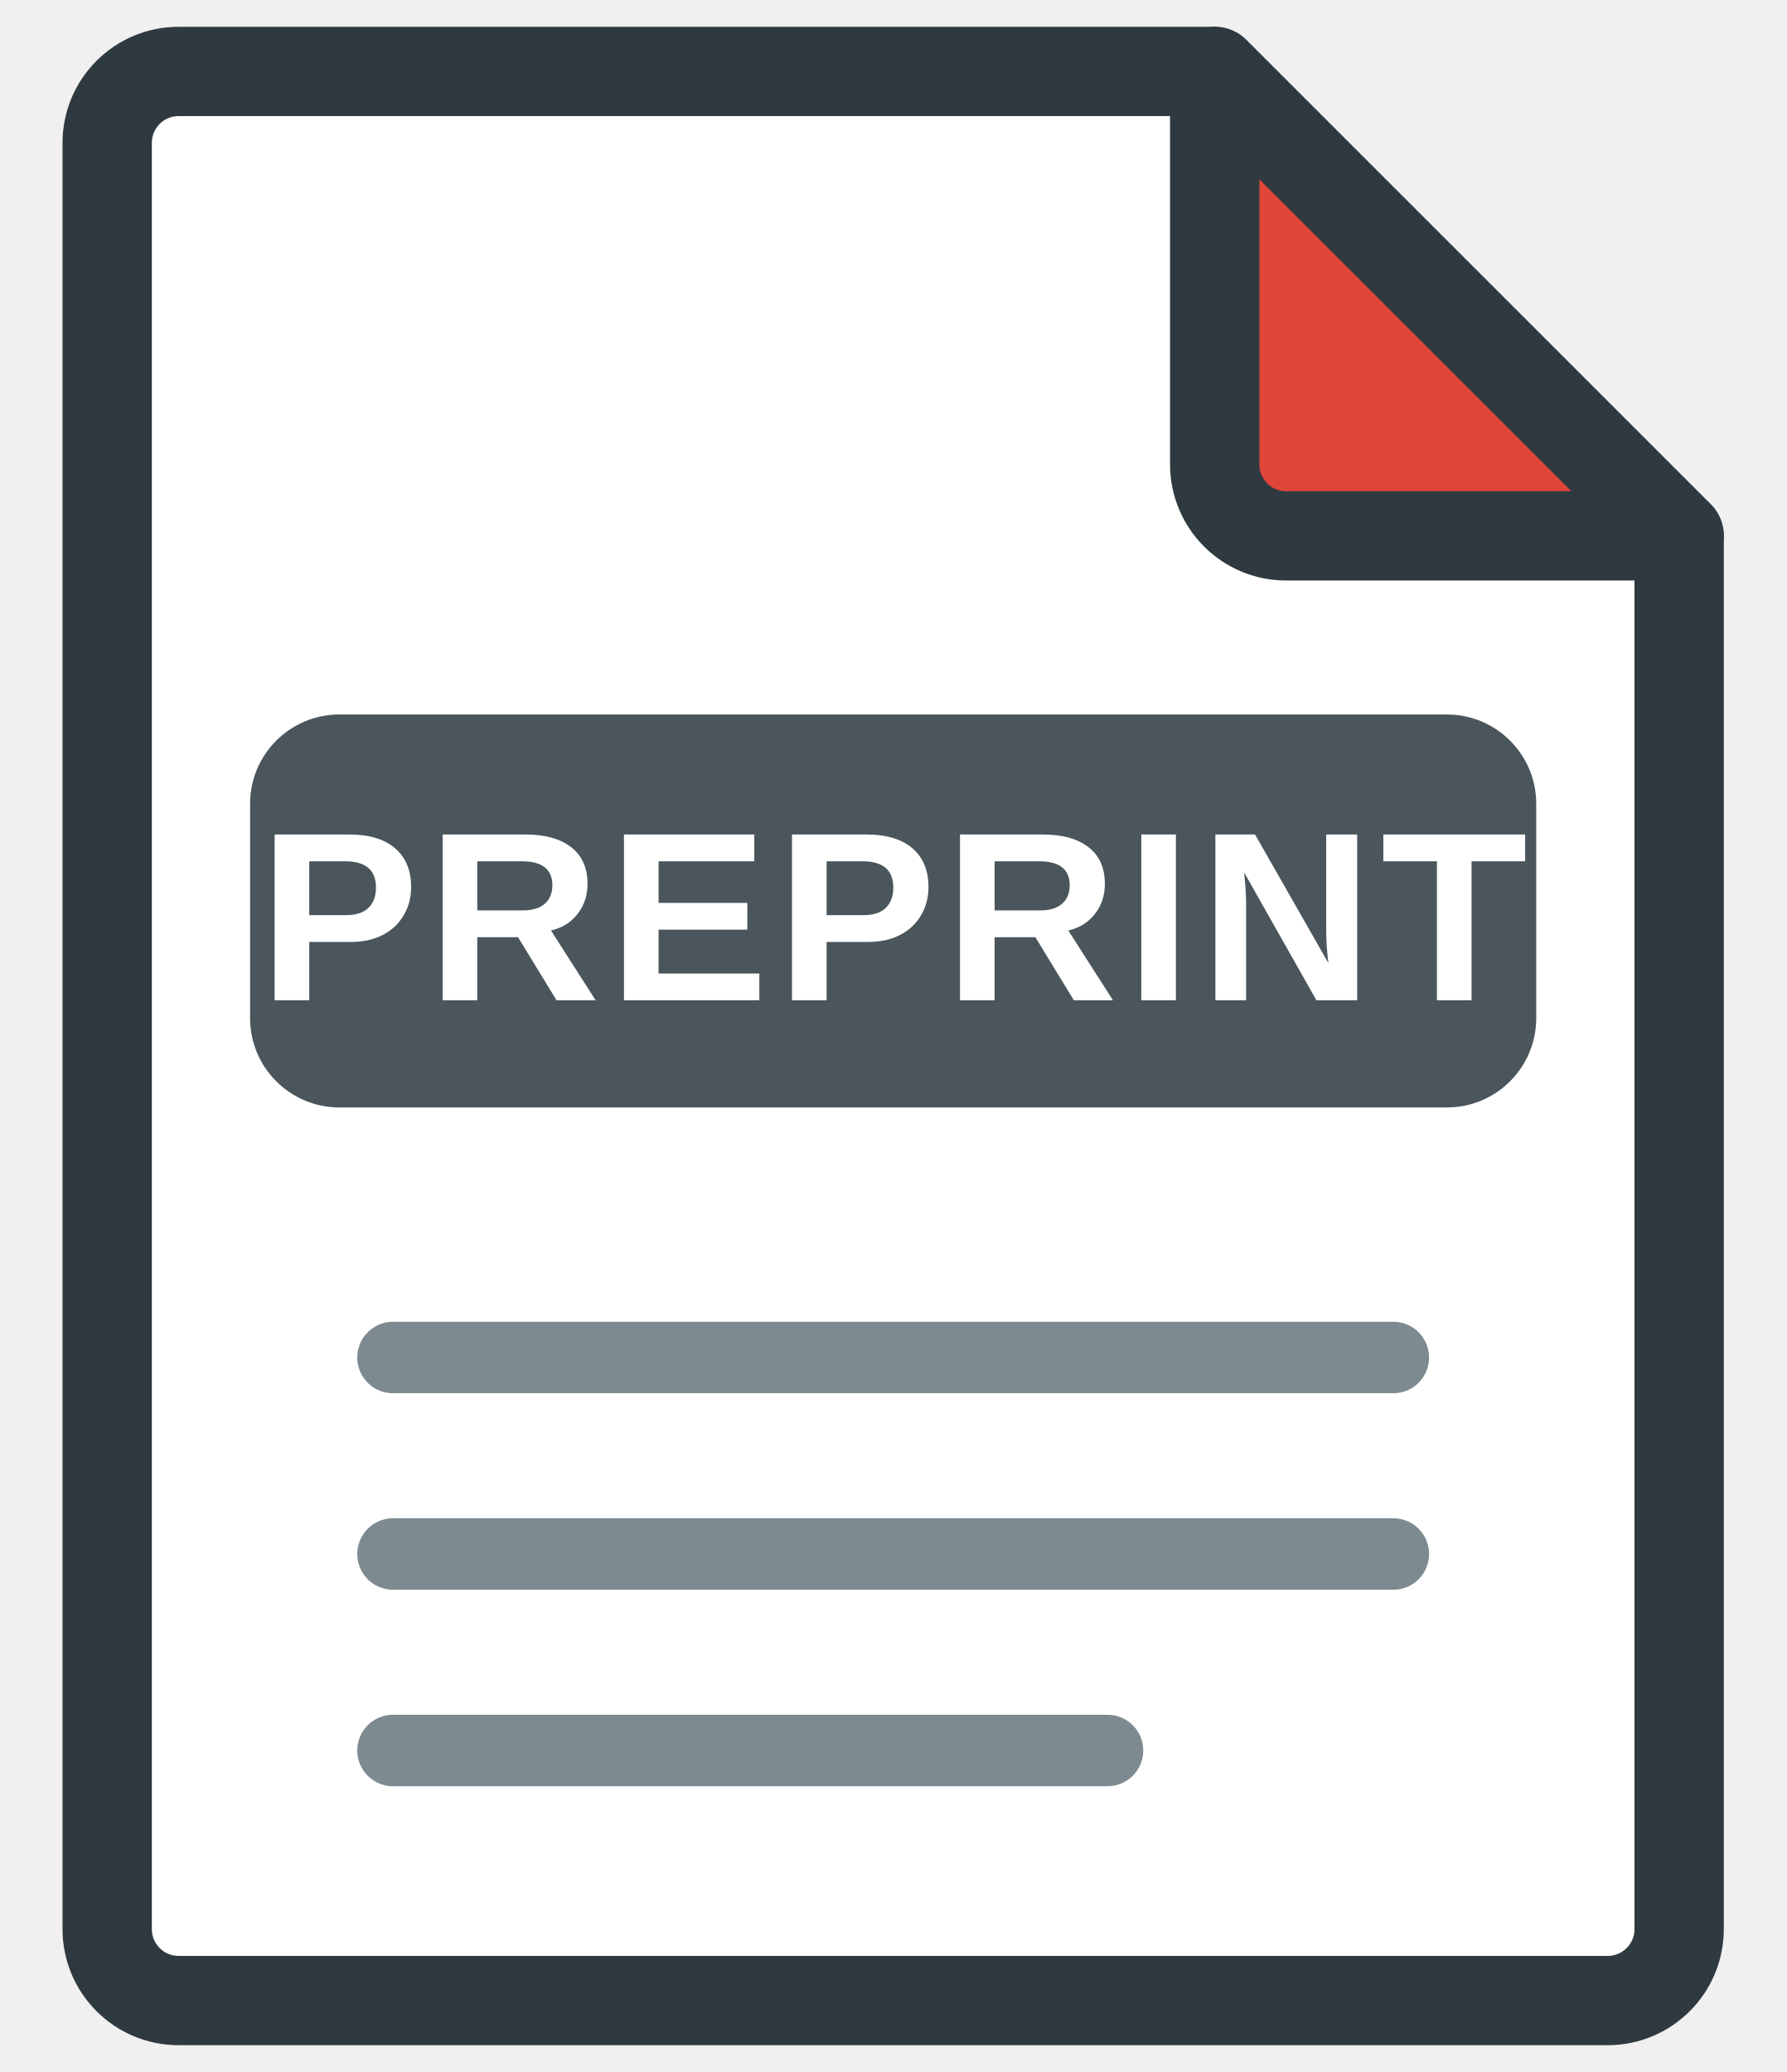
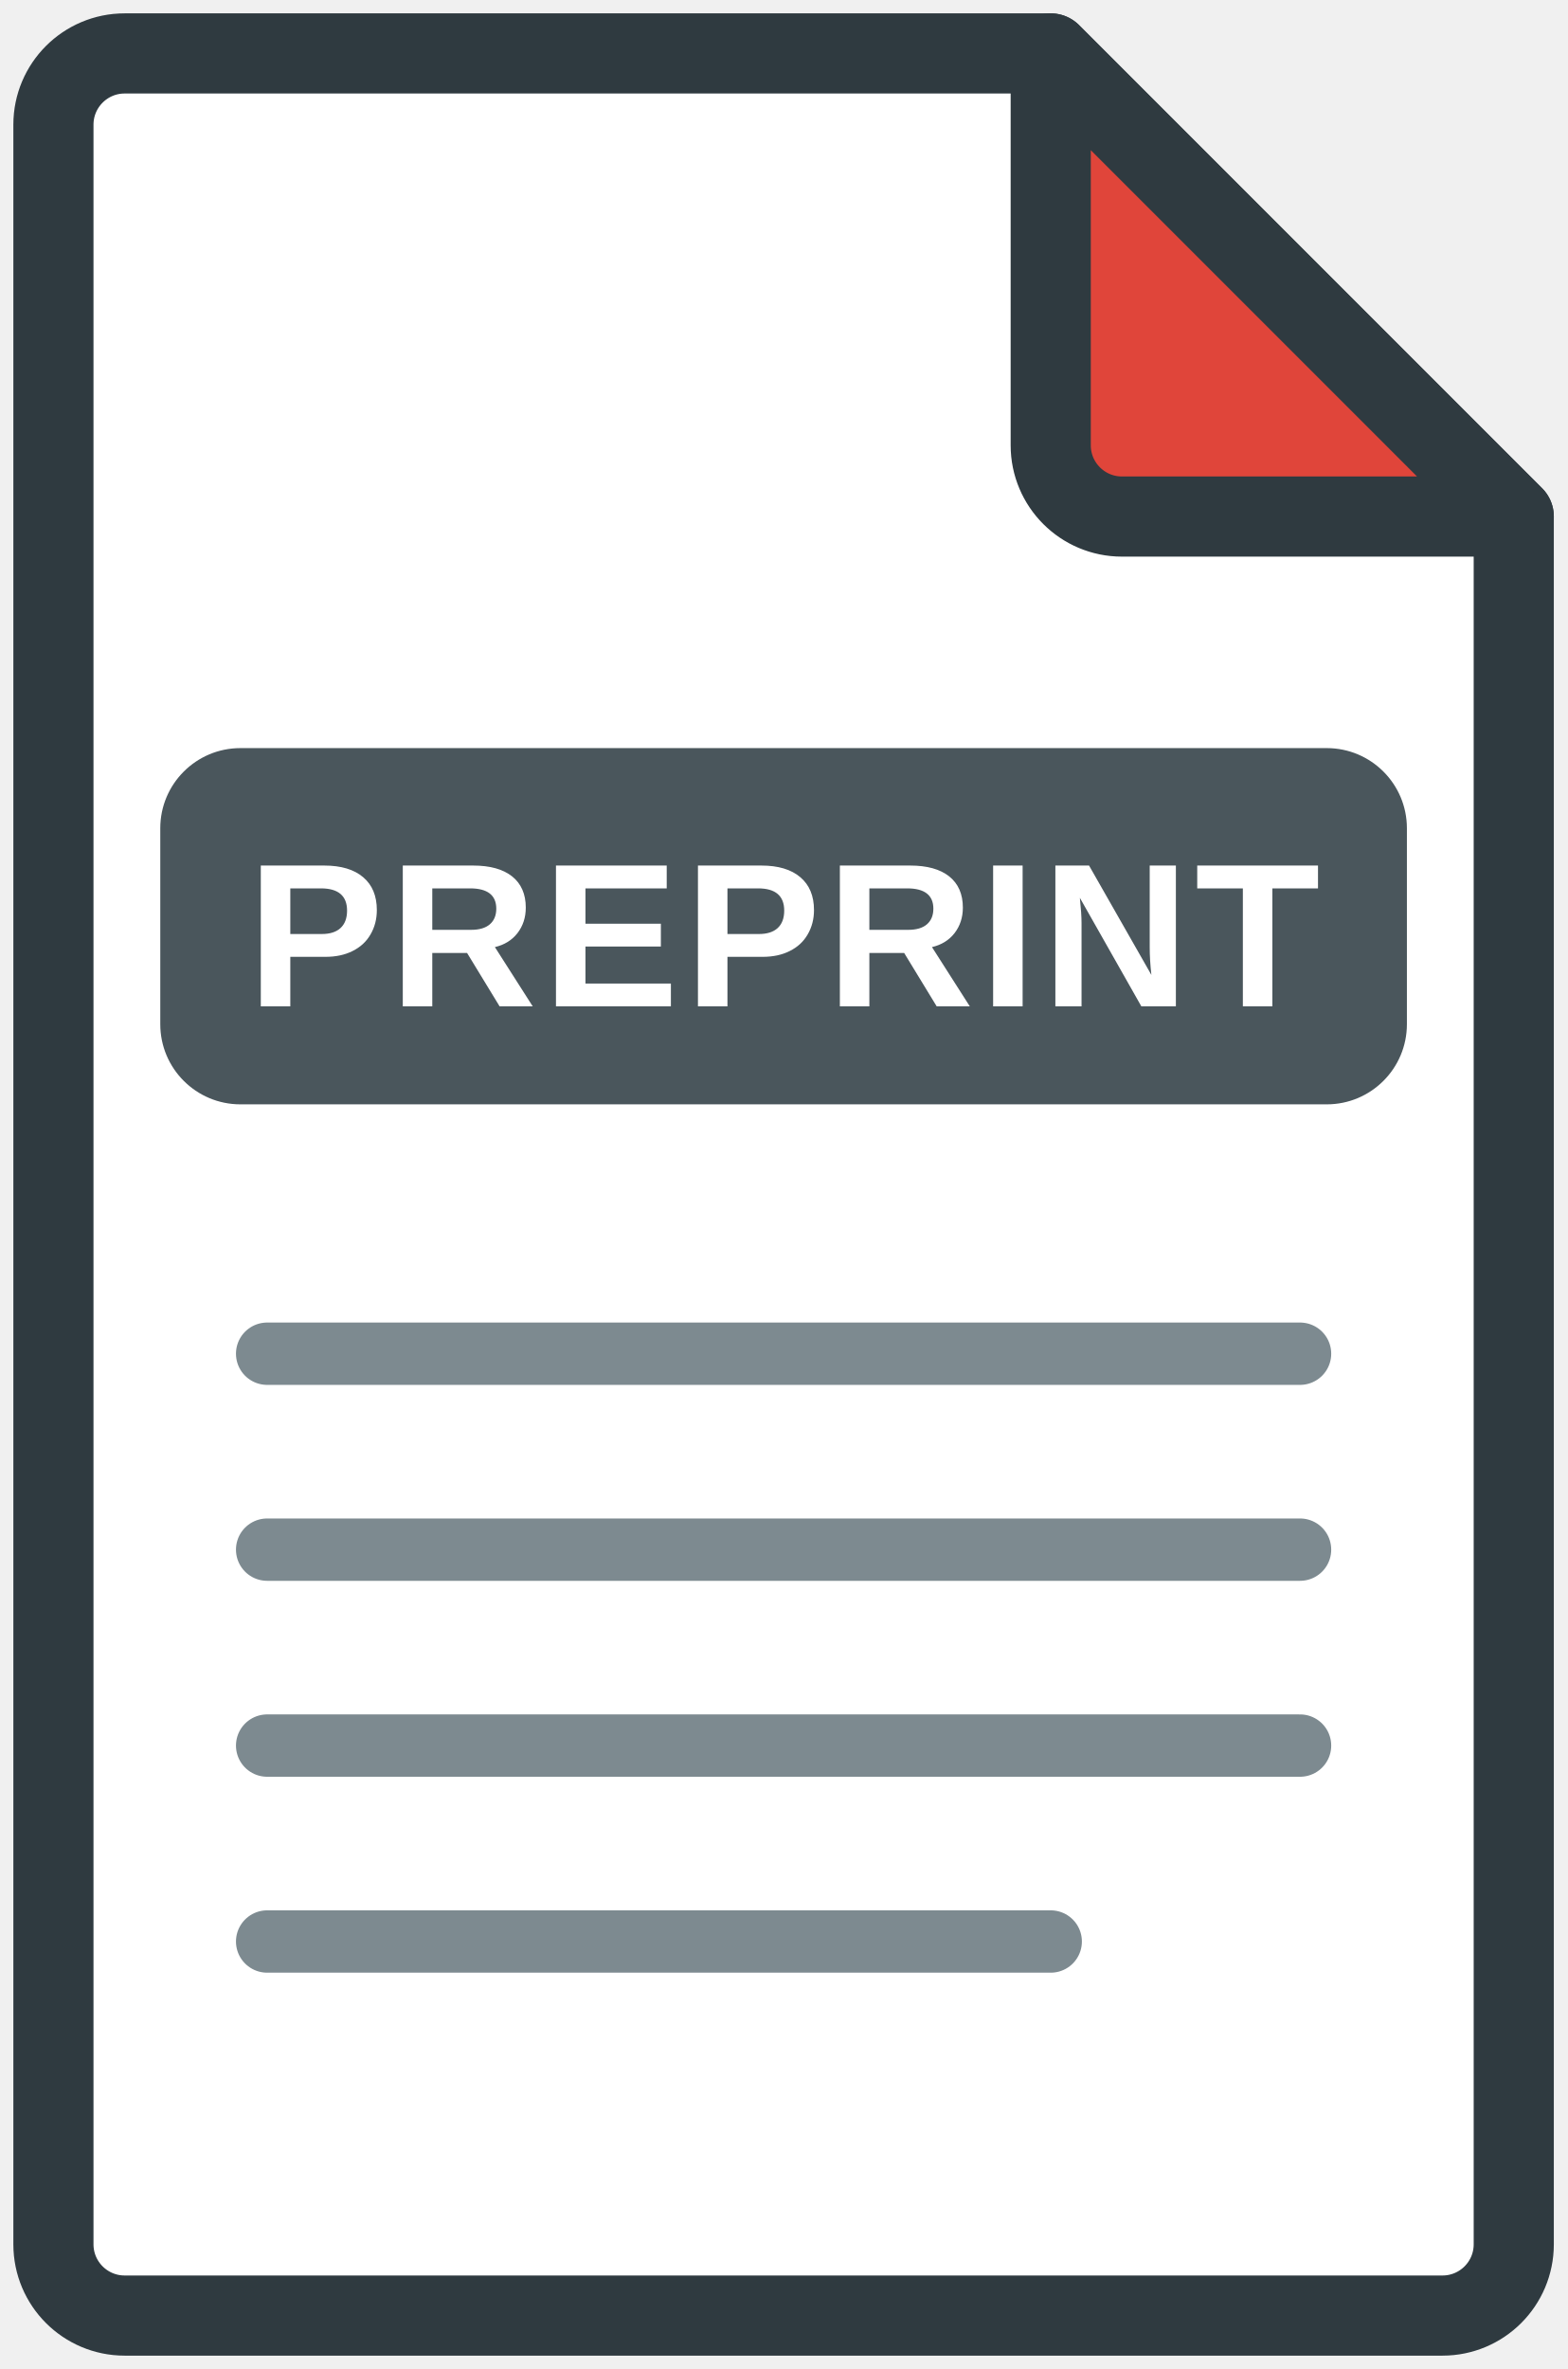
- <svg xmlns="http://www.w3.org/2000/svg" viewBox="0 0 100 116" width="100" height="116">
-   <path d="M10 4h58l26 26v78a4 4 0 0 1-4 4H10a4 4 0 0 1-4-4V8a4 4 0 0 1 4-4z" fill="#ffffff" stroke="#2f3a40" stroke-width="5" stroke-linejoin="round" />
-   <path d="M68 4v22a4 4 0 0 0 4 4h22z" fill="#e0453a" stroke="#2f3a40" stroke-width="5" stroke-linejoin="round" />
-   <rect x="14" y="40" width="72" height="22" rx="5" fill="#4a565c" />
-   <text x="50" y="56" text-anchor="middle" font-family="Arial, Helvetica, sans-serif" font-size="13.5" font-weight="700" fill="#ffffff" letter-spacing=".4">PREPRINT</text>
-   <g stroke="#7d8a90" stroke-width="4" stroke-linecap="round">
-     <path d="M22 76h56M22 87h56M22 98h40" />
+ <svg xmlns="http://www.w3.org/2000/svg" viewBox="0 0 88 133" width="88" height="133">
+   <path d="M7 3h52l26 26v97a4 4 0 0 1-4 4H7a4 4 0 0 1-4-4V7a4 4 0 0 1 4-4z" fill="#ffffff" stroke="#2f3a40" stroke-width="4.5" stroke-linejoin="round" />
+   <path d="M59 3v22a4 4 0 0 0 4 4h22z" fill="#e0453a" stroke="#2f3a40" stroke-width="4.5" stroke-linejoin="round" />
+   <rect x="9" y="42" width="70" height="20" rx="4.5" fill="#4a565c" />
+   <text x="44" y="56.5" text-anchor="middle" font-family="Arial, Helvetica, sans-serif" font-size="11.5" font-weight="700" fill="#ffffff" letter-spacing=".3">PREPRINT</text>
+   <g stroke="#7d8a90" stroke-width="3.5" stroke-linecap="round">
+     <path d="M15 76h58M15 87h58M15 98h58M15 109h44" />
  </g>
</svg>
